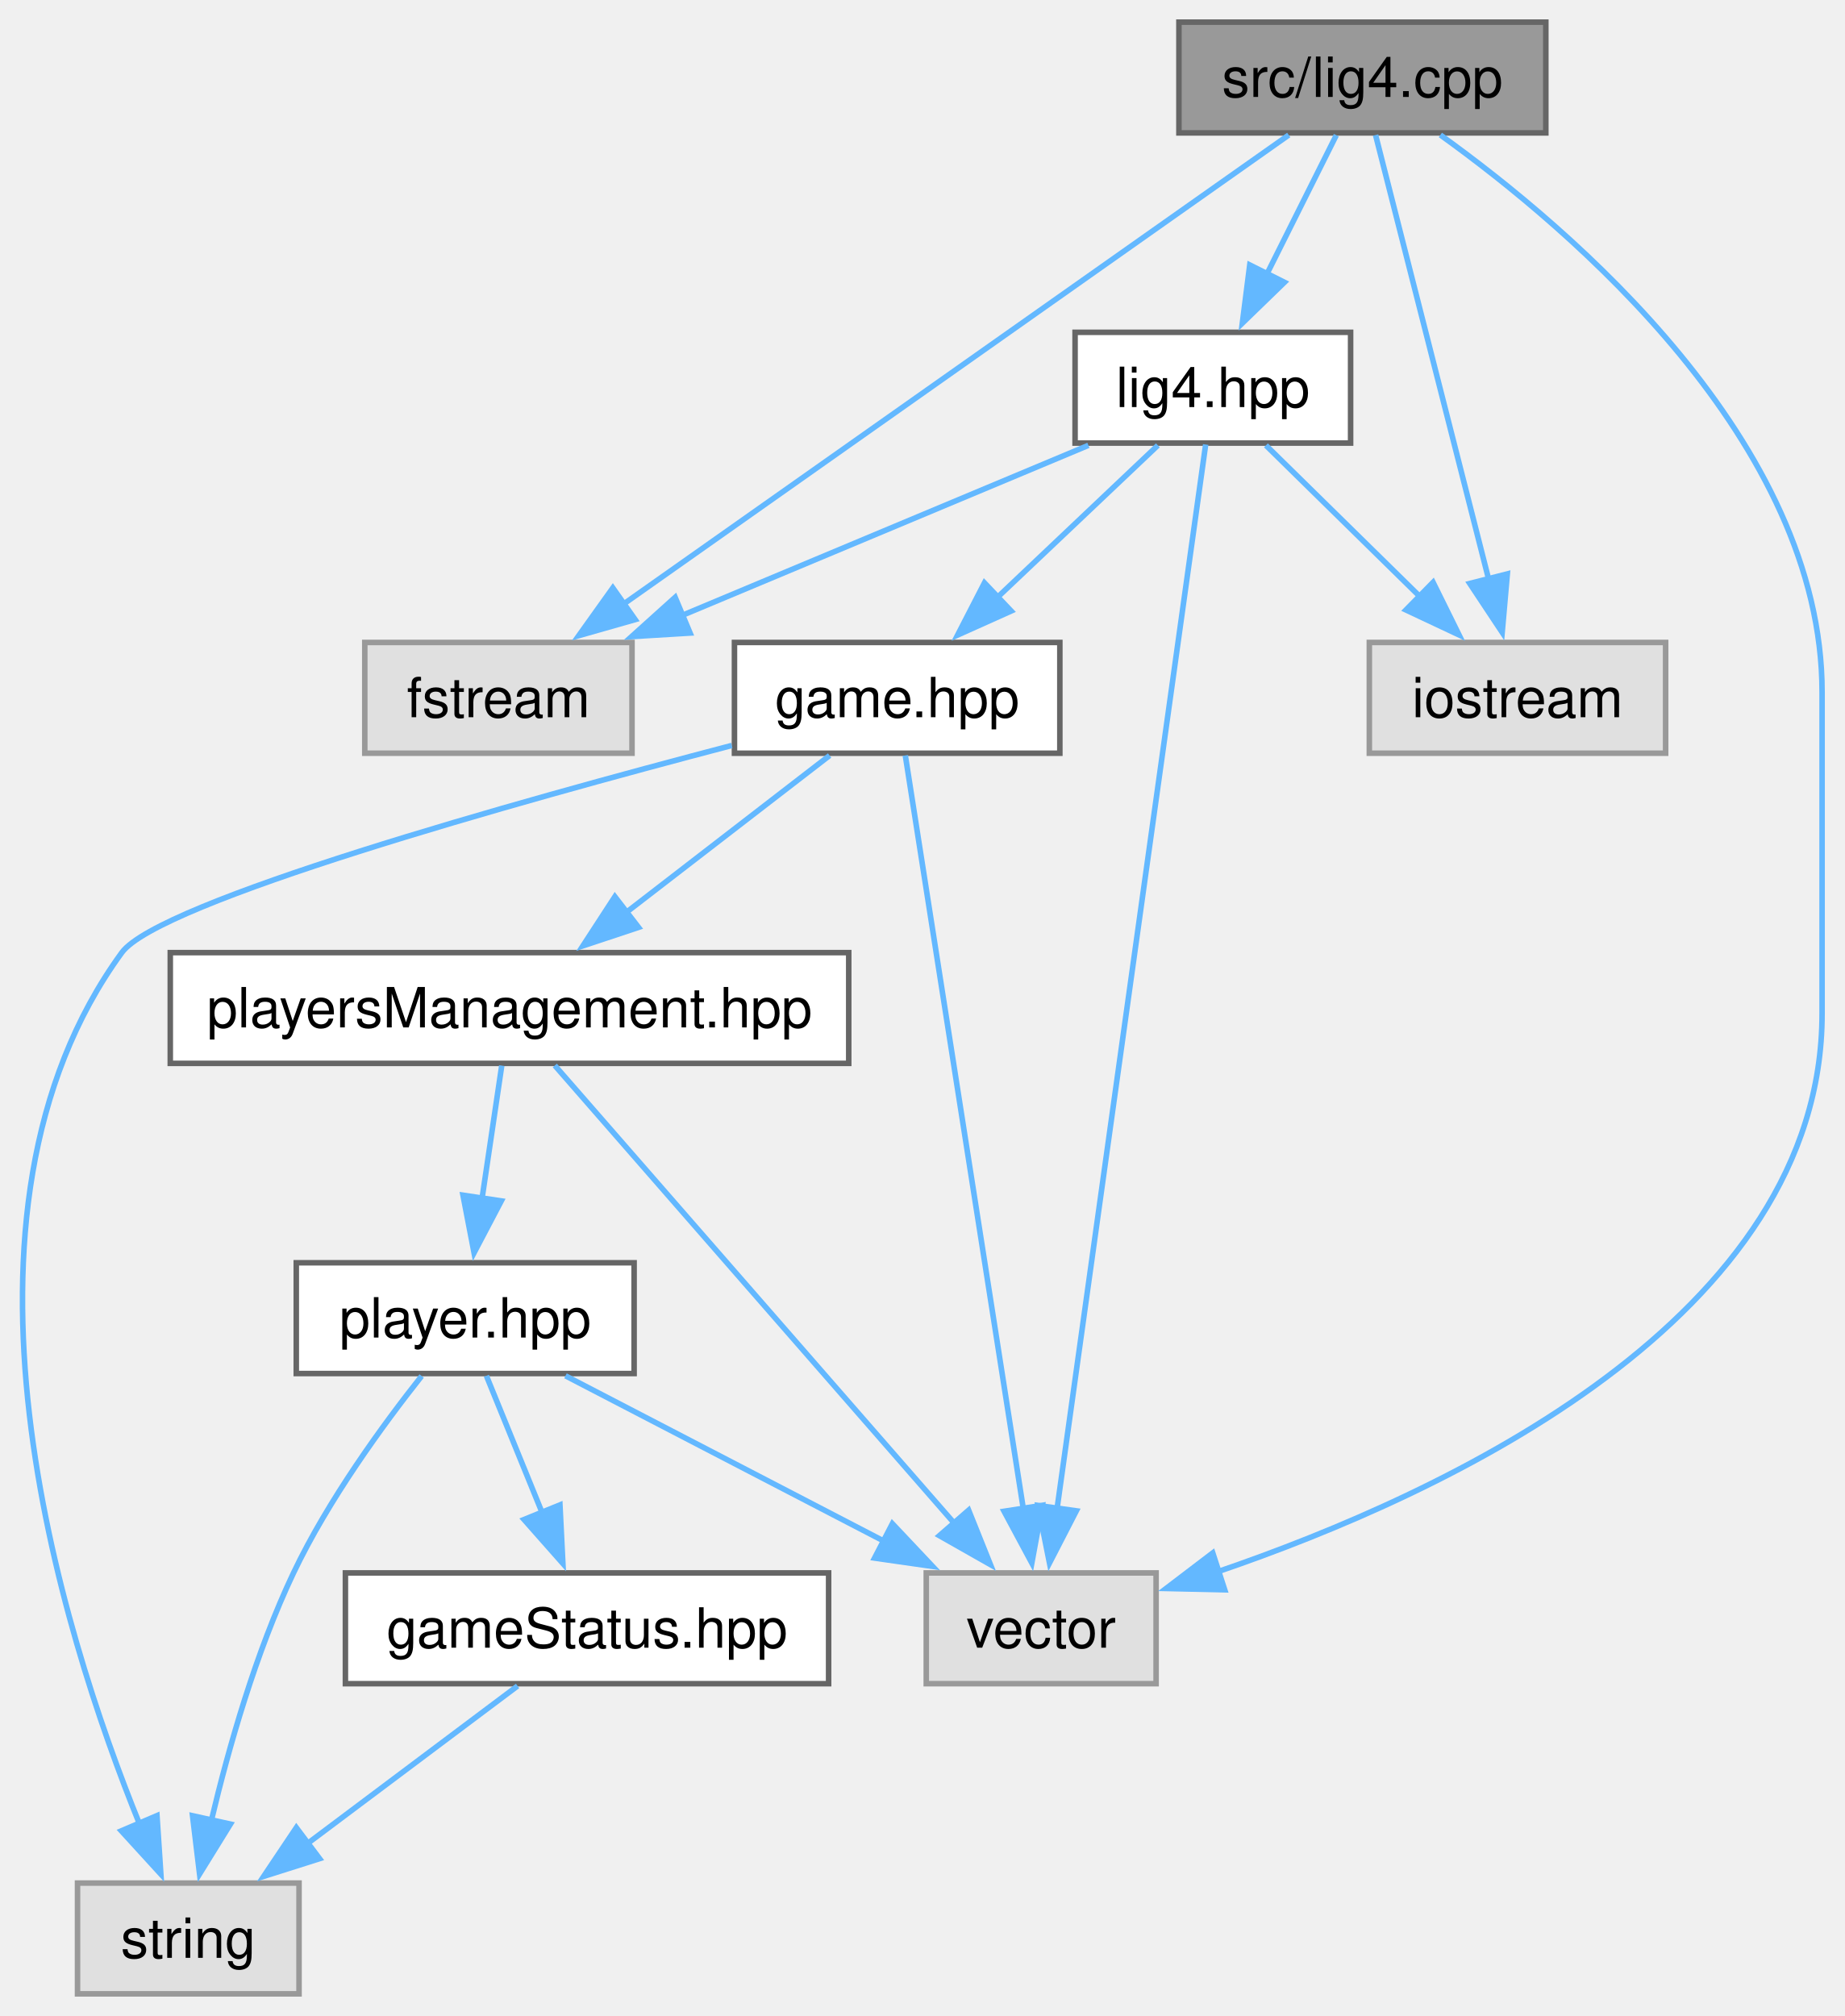
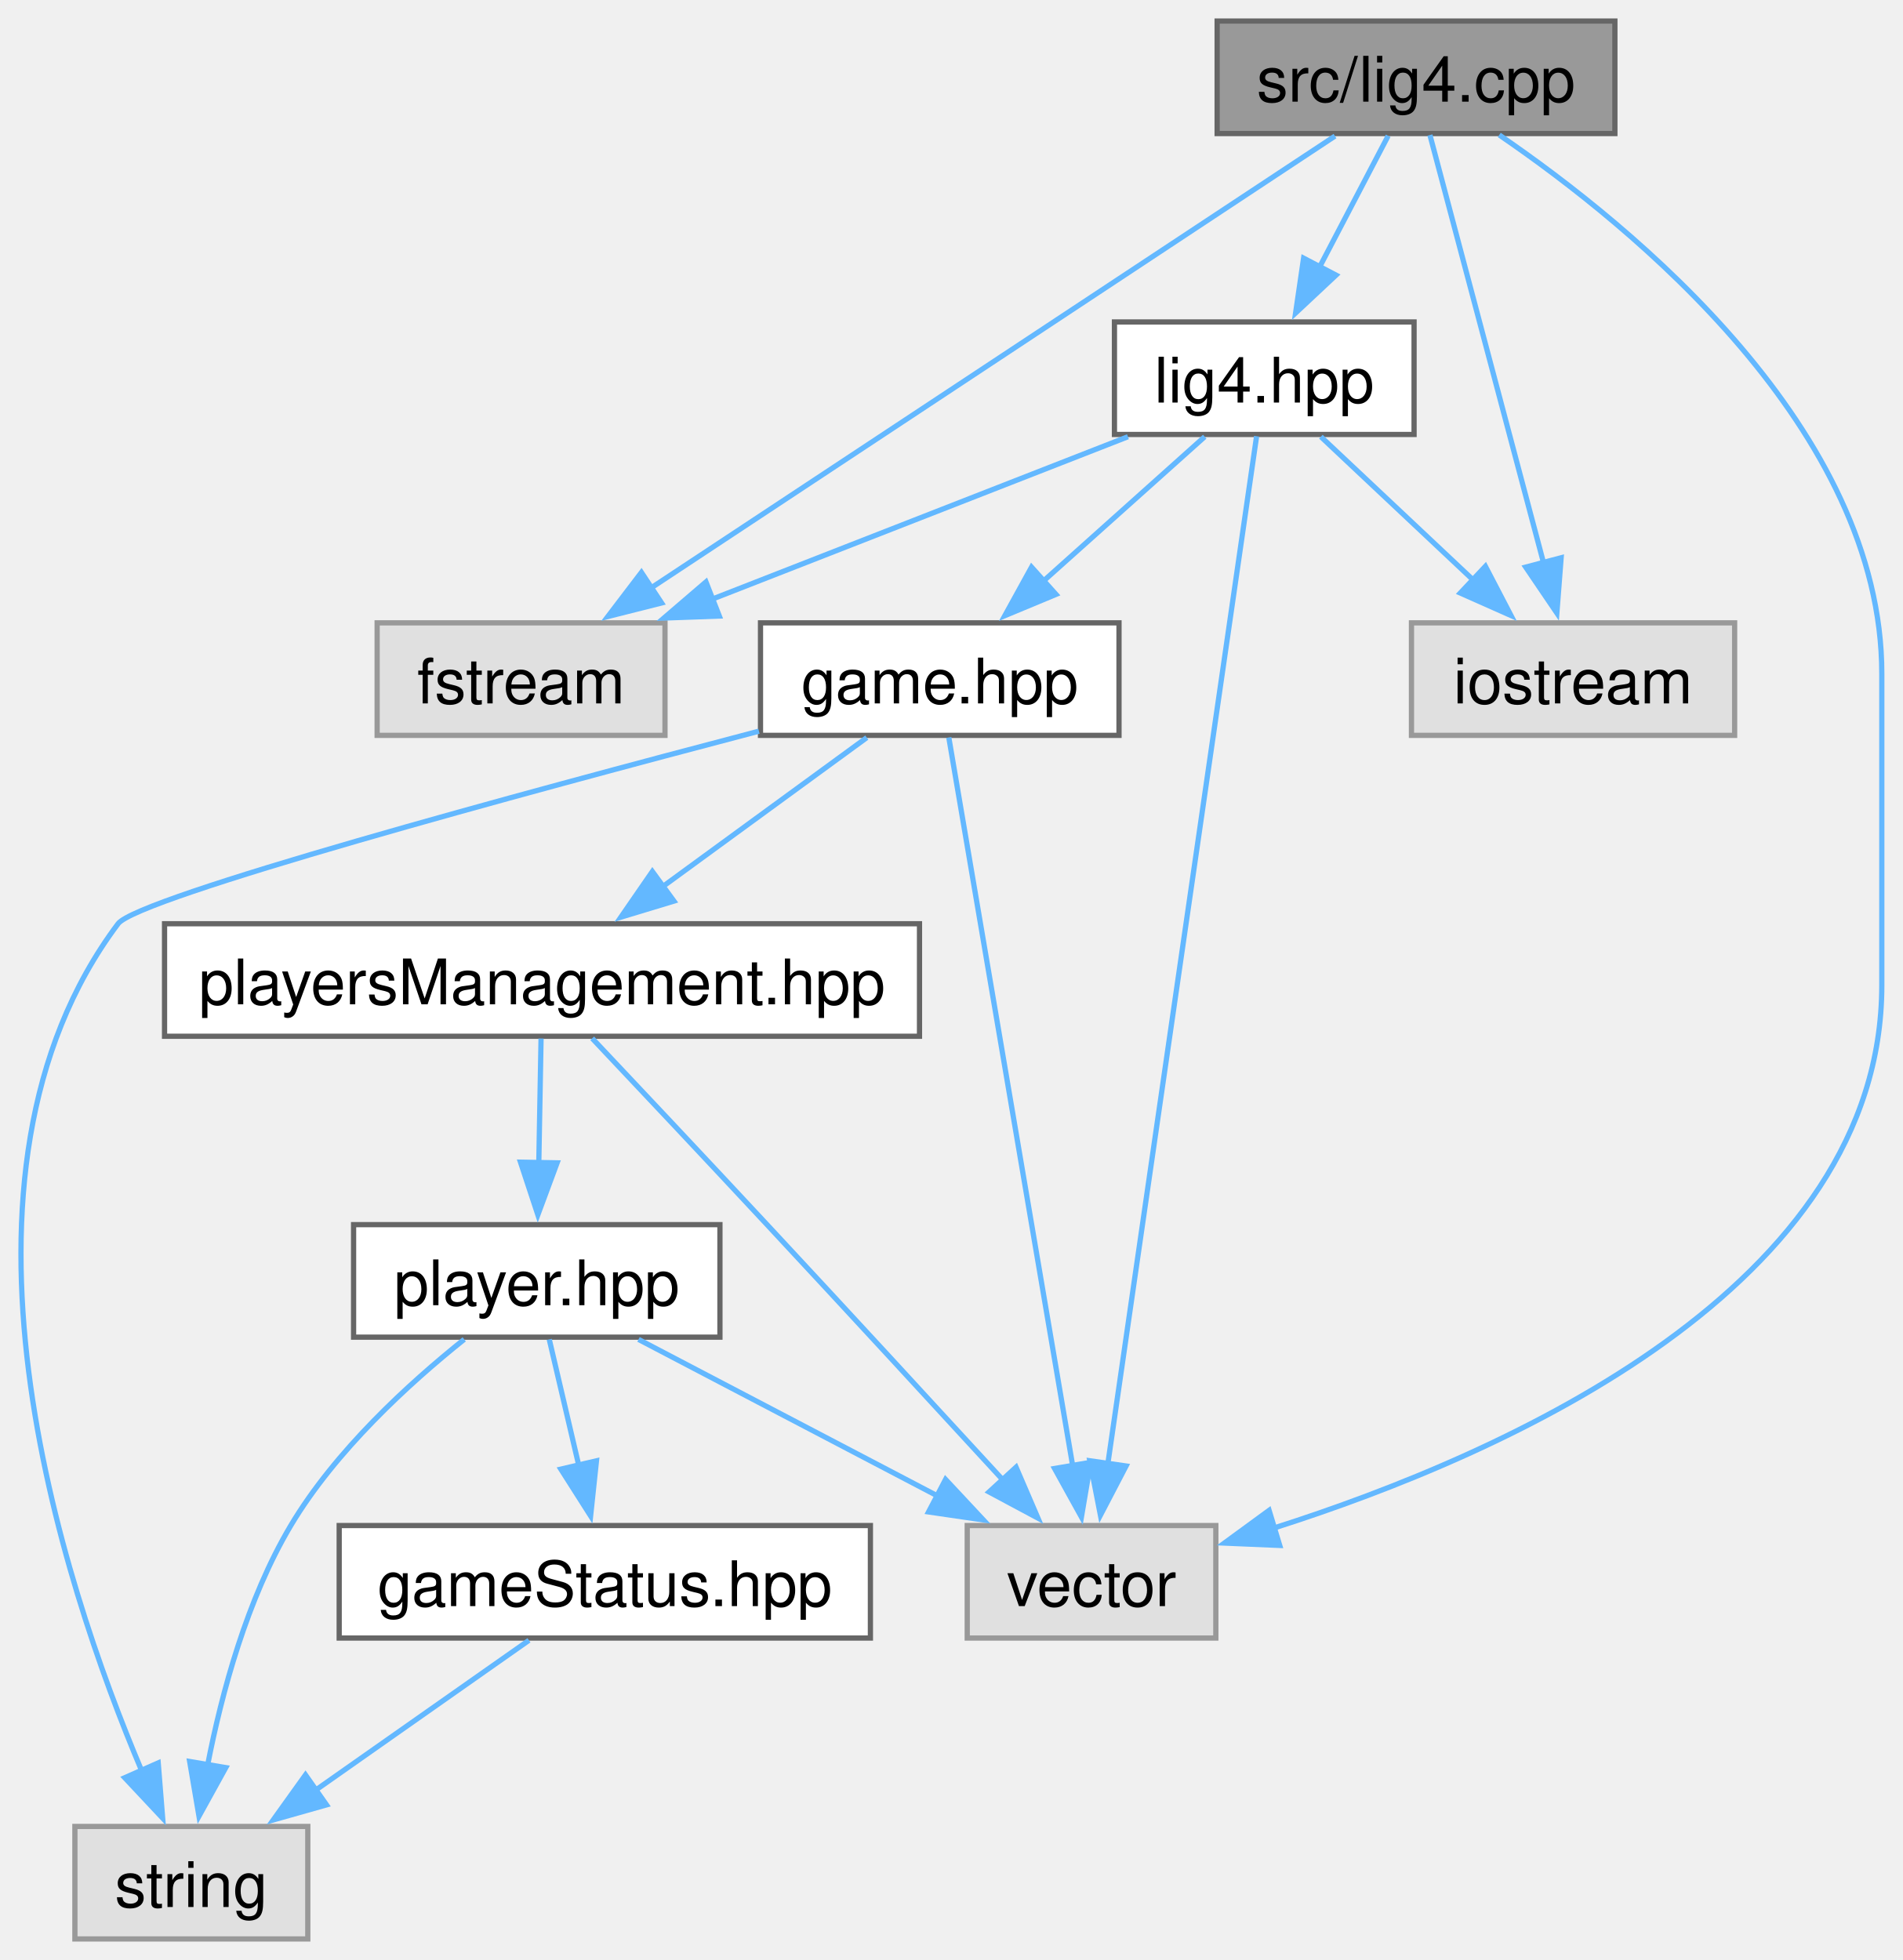
- <svg xmlns="http://www.w3.org/2000/svg" xmlns:xlink="http://www.w3.org/1999/xlink" width="333pt" height="364pt" viewBox="0.00 0.00 332.99 364.00">
-   <g id="graph0" class="graph" transform="scale(1 1) rotate(0) translate(4 360)">
+ <svg xmlns="http://www.w3.org/2000/svg" xmlns:xlink="http://www.w3.org/1999/xlink" width="364pt" height="375pt" viewBox="0.00 0.00 363.56 374.50">
+   <g id="graph0" class="graph" transform="scale(1 1) rotate(0) translate(4 370.5)">
    <g id="Node000001" class="node">
      <g id="a_Node000001">
        <a xlink:title=" ">
-           <polygon fill="#999999" stroke="#666666" points="275.11,-356 208.86,-356 208.86,-336 275.11,-336 275.11,-356" />
-           <text text-anchor="middle" x="241.99" y="-342.5" font-family="Helvetica,sans-Serif" font-size="10.00">src/lig4.cpp</text>
+           <polygon fill="#999999" stroke="#666666" points="304.56,-366.5 228.56,-366.5 228.56,-345 304.56,-345 304.56,-366.5" />
+           <text text-anchor="middle" x="266.56" y="-351.1" font-family="Helvetica,sans-Serif" font-size="12.00">src/lig4.cpp</text>
        </a>
      </g>
    </g>
    <g id="Node000002" class="node">
      <g id="a_Node000002">
        <a xlink:title=" ">
-           <polygon fill="#e0e0e0" stroke="#999999" points="110.11,-244 61.86,-244 61.86,-224 110.11,-224 110.11,-244" />
-           <text text-anchor="middle" x="85.99" y="-230.5" font-family="Helvetica,sans-Serif" font-size="10.00">fstream</text>
+           <polygon fill="#e0e0e0" stroke="#999999" points="123.06,-251.5 68.06,-251.5 68.06,-230 123.06,-230 123.06,-251.5" />
+           <text text-anchor="middle" x="95.56" y="-236.1" font-family="Helvetica,sans-Serif" font-size="12.00">fstream</text>
        </a>
      </g>
    </g>
    <g id="edge18_Node000001_Node000002" class="edge">
      <g id="a_edge18_Node000001_Node000002">
        <a xlink:title=" ">
-           <path fill="none" stroke="#63b8ff" d="M228.69,-335.62C201.98,-316.79 141.56,-274.18 108.55,-250.91" />
-           <polygon fill="#63b8ff" stroke="#63b8ff" points="110.68,-248.13 100.49,-245.23 106.65,-253.85 110.68,-248.13" />
+           <path fill="none" stroke="#63b8ff" d="M251.08,-344.52C221.33,-324.86 155.91,-281.63 120.13,-257.99" />
+           <polygon fill="#63b8ff" stroke="#63b8ff" points="122.41,-255.3 112.14,-252.71 118.56,-261.14 122.41,-255.3" />
        </a>
      </g>
    </g>
    <g id="Node000003" class="node">
      <g id="a_Node000003">
        <a xlink:title=" ">
-           <polygon fill="#e0e0e0" stroke="#999999" points="296.74,-244 243.24,-244 243.24,-224 296.74,-224 296.74,-244" />
-           <text text-anchor="middle" x="269.99" y="-230.5" font-family="Helvetica,sans-Serif" font-size="10.00">iostream</text>
+           <polygon fill="#e0e0e0" stroke="#999999" points="327.44,-251.5 265.69,-251.5 265.69,-230 327.44,-230 327.44,-251.5" />
+           <text text-anchor="middle" x="296.56" y="-236.1" font-family="Helvetica,sans-Serif" font-size="12.00">iostream</text>
        </a>
      </g>
    </g>
    <g id="edge19_Node000001_Node000003" class="edge">
      <g id="a_edge19_Node000001_Node000003">
        <a xlink:title=" ">
-           <path fill="none" stroke="#63b8ff" d="M244.37,-335.62C248.88,-317.92 258.73,-279.24 264.81,-255.32" />
-           <polygon fill="#63b8ff" stroke="#63b8ff" points="268.16,-256.38 267.23,-245.82 261.37,-254.65 268.16,-256.38" />
+           <path fill="none" stroke="#63b8ff" d="M269.22,-344.72C274.08,-326.42 284.48,-287.26 290.96,-262.85" />
+           <polygon fill="#63b8ff" stroke="#63b8ff" points="294.29,-263.94 293.47,-253.38 287.52,-262.15 294.29,-263.94" />
        </a>
      </g>
    </g>
    <g id="Node000004" class="node">
      <g id="a_Node000004">
        <a xlink:title=" ">
-           <polygon fill="#e0e0e0" stroke="#999999" points="204.74,-76 163.24,-76 163.24,-56 204.74,-56 204.74,-76" />
-           <text text-anchor="middle" x="183.99" y="-62.5" font-family="Helvetica,sans-Serif" font-size="10.00">vector</text>
+           <polygon fill="#e0e0e0" stroke="#999999" points="228.31,-79 180.81,-79 180.81,-57.5 228.31,-57.5 228.31,-79" />
+           <text text-anchor="middle" x="204.56" y="-63.6" font-family="Helvetica,sans-Serif" font-size="12.00">vector</text>
        </a>
      </g>
    </g>
    <g id="edge20_Node000001_Node000004" class="edge">
      <g id="a_edge20_Node000001_Node000004">
        <a xlink:title=" ">
-           <path fill="none" stroke="#63b8ff" d="M256.07,-335.63C279.75,-318.62 324.99,-280.22 324.99,-235 324.99,-235 324.99,-235 324.99,-177 324.99,-121.97 257.39,-90.41 215.81,-76.2" />
-           <polygon fill="#63b8ff" stroke="#63b8ff" points="217.13,-72.95 206.54,-73.19 214.97,-79.61 217.13,-72.95" />
+           <path fill="none" stroke="#63b8ff" d="M282.47,-344.73C308.07,-327.22 355.56,-288.45 355.56,-241.75 355.56,-241.75 355.56,-241.75 355.56,-182.25 355.56,-124.57 284.06,-92.76 239.46,-78.54" />
+           <polygon fill="#63b8ff" stroke="#63b8ff" points="240.52,-75.2 229.94,-75.65 238.49,-81.9 240.52,-75.2" />
        </a>
      </g>
    </g>
    <g id="Node000005" class="node">
      <g id="a_Node000005">
        <a xlink:href="$lig4_8hpp.html" xlink:title=" ">
-           <polygon fill="white" stroke="#666666" points="239.86,-300 190.11,-300 190.11,-280 239.86,-280 239.86,-300" />
-           <text text-anchor="middle" x="214.99" y="-286.5" font-family="Helvetica,sans-Serif" font-size="10.00">lig4.hpp</text>
+           <polygon fill="white" stroke="#666666" points="266.19,-309 208.94,-309 208.94,-287.5 266.19,-287.5 266.19,-309" />
+           <text text-anchor="middle" x="237.56" y="-293.6" font-family="Helvetica,sans-Serif" font-size="12.00">lig4.hpp</text>
        </a>
      </g>
    </g>
    <g id="edge21_Node000001_Node000005" class="edge">
      <g id="a_edge21_Node000001_Node000005">
        <a xlink:title=" ">
-           <path fill="none" stroke="#63b8ff" d="M237.28,-335.59C233.84,-328.7 229.04,-319.1 224.77,-310.57" />
-           <polygon fill="#63b8ff" stroke="#63b8ff" points="227.92,-309.03 220.31,-301.65 221.65,-312.16 227.92,-309.03" />
+           <path fill="none" stroke="#63b8ff" d="M261.24,-344.57C257.56,-337.53 252.54,-327.92 248.07,-319.37" />
+           <polygon fill="#63b8ff" stroke="#63b8ff" points="251.28,-317.95 243.55,-310.71 245.08,-321.19 251.28,-317.95" />
        </a>
      </g>
    </g>
    <g id="edge22_Node000005_Node000002" class="edge">
      <g id="a_edge22_Node000005_Node000002">
        <a xlink:title=" ">
-           <path fill="none" stroke="#63b8ff" d="M192.52,-279.59C172.2,-271.09 142.03,-258.46 118.98,-248.81" />
-           <polygon fill="#63b8ff" stroke="#63b8ff" points="120.6,-245.7 110.03,-245.06 117.9,-252.15 120.6,-245.7" />
+           <path fill="none" stroke="#63b8ff" d="M211.52,-287.07C189.2,-278.35 156.81,-265.69 131.93,-255.97" />
+           <polygon fill="#63b8ff" stroke="#63b8ff" points="133.44,-252.8 122.85,-252.42 130.89,-259.32 133.44,-252.8" />
        </a>
      </g>
    </g>
    <g id="edge23_Node000005_Node000003" class="edge">
      <g id="a_edge23_Node000005_Node000003">
        <a xlink:title=" ">
-           <path fill="none" stroke="#63b8ff" d="M224.57,-279.59C232.22,-272.08 243.14,-261.35 252.36,-252.3" />
-           <polygon fill="#63b8ff" stroke="#63b8ff" points="254.75,-254.86 259.44,-245.36 249.85,-249.87 254.75,-254.86" />
+           <path fill="none" stroke="#63b8ff" d="M248.38,-287.07C256.53,-279.4 267.91,-268.7 277.57,-259.61" />
+           <polygon fill="#63b8ff" stroke="#63b8ff" points="279.82,-262.3 284.71,-252.9 275.02,-257.2 279.82,-262.3" />
        </a>
      </g>
    </g>
    <g id="edge24_Node000005_Node000004" class="edge">
      <g id="a_edge24_Node000005_Node000004">
        <a xlink:title=" ">
-           <path fill="none" stroke="#63b8ff" d="M213.69,-279.74C209.09,-246.74 193.39,-134.31 186.86,-87.61" />
-           <polygon fill="#63b8ff" stroke="#63b8ff" points="190.34,-87.21 185.49,-77.79 183.41,-88.18 190.34,-87.21" />
+           <path fill="none" stroke="#63b8ff" d="M236.1,-287.16C231.1,-252.59 214.57,-138.42 207.65,-90.61" />
+           <polygon fill="#63b8ff" stroke="#63b8ff" points="211.16,-90.38 206.26,-80.98 204.23,-91.38 211.16,-90.38" />
        </a>
      </g>
    </g>
    <g id="Node000006" class="node">
      <g id="a_Node000006">
        <a xlink:href="$game_8hpp.html" xlink:title=" ">
-           <polygon fill="white" stroke="#666666" points="187.36,-244 128.61,-244 128.61,-224 187.36,-224 187.36,-244" />
-           <text text-anchor="middle" x="157.99" y="-230.5" font-family="Helvetica,sans-Serif" font-size="10.00">game.hpp</text>
+           <polygon fill="white" stroke="#666666" points="209.81,-251.5 141.31,-251.5 141.31,-230 209.81,-230 209.81,-251.5" />
+           <text text-anchor="middle" x="175.56" y="-236.1" font-family="Helvetica,sans-Serif" font-size="12.00">game.hpp</text>
        </a>
      </g>
    </g>
    <g id="edge25_Node000005_Node000006" class="edge">
      <g id="a_edge25_Node000005_Node000006">
        <a xlink:title=" ">
-           <path fill="none" stroke="#63b8ff" d="M205.06,-279.59C197.05,-272.01 185.57,-261.13 175.96,-252.02" />
-           <polygon fill="#63b8ff" stroke="#63b8ff" points="178.57,-249.68 168.9,-245.34 173.75,-254.76 178.57,-249.68" />
+           <path fill="none" stroke="#63b8ff" d="M226.19,-287.07C217.54,-279.33 205.42,-268.48 195.21,-259.34" />
+           <polygon fill="#63b8ff" stroke="#63b8ff" points="197.77,-256.94 187.99,-252.87 193.1,-262.15 197.77,-256.94" />
        </a>
      </g>
    </g>
    <g id="edge27_Node000006_Node000004" class="edge">
      <g id="a_edge27_Node000006_Node000004">
        <a xlink:title=" ">
-           <path fill="none" stroke="#63b8ff" d="M159.46,-223.6C163.55,-197.46 175.14,-123.48 180.8,-87.36" />
-           <polygon fill="#63b8ff" stroke="#63b8ff" points="184.21,-88.21 182.3,-77.79 177.29,-87.13 184.21,-88.21" />
+           <path fill="none" stroke="#63b8ff" d="M177.29,-229.6C181.93,-202.29 194.76,-126.85 201.03,-90.02" />
+           <polygon fill="#63b8ff" stroke="#63b8ff" points="204.4,-91.08 202.63,-80.63 197.5,-89.9 204.4,-91.08" />
        </a>
      </g>
    </g>
    <g id="Node000007" class="node">
      <g id="a_Node000007">
        <a xlink:title=" ">
-           <polygon fill="#e0e0e0" stroke="#999999" points="49.99,-20 9.99,-20 9.99,0 49.99,0 49.99,-20" />
-           <text text-anchor="middle" x="29.99" y="-6.5" font-family="Helvetica,sans-Serif" font-size="10.00">string</text>
+           <polygon fill="#e0e0e0" stroke="#999999" points="54.81,-21.5 10.31,-21.5 10.31,0 54.81,0 54.81,-21.5" />
+           <text text-anchor="middle" x="32.56" y="-6.1" font-family="Helvetica,sans-Serif" font-size="12.00">string</text>
        </a>
      </g>
    </g>
    <g id="edge26_Node000006_Node000007" class="edge">
      <g id="a_edge26_Node000006_Node000007">
        <a xlink:title=" ">
-           <path fill="none" stroke="#63b8ff" d="M128.12,-225.4C89.02,-215.15 24.64,-197.13 17.99,-188 -16.57,-140.59 6.94,-65.75 21.24,-30.54" />
-           <polygon fill="#63b8ff" stroke="#63b8ff" points="24.34,-32.18 25.04,-21.61 17.9,-29.43 24.34,-32.18" />
+           <path fill="none" stroke="#63b8ff" d="M141.01,-230.8C95.94,-218.97 22.33,-199.02 18.56,-194 -17.7,-145.67 7.72,-68.42 23.13,-32" />
+           <polygon fill="#63b8ff" stroke="#63b8ff" points="26.23,-33.64 27.08,-23.08 19.83,-30.81 26.23,-33.64" />
        </a>
      </g>
    </g>
    <g id="Node000008" class="node">
      <g id="a_Node000008">
        <a xlink:href="$players_management_8hpp.html" xlink:title=" ">
-           <polygon fill="white" stroke="#666666" points="149.24,-188 26.74,-188 26.74,-168 149.24,-168 149.24,-188" />
-           <text text-anchor="middle" x="87.99" y="-174.5" font-family="Helvetica,sans-Serif" font-size="10.00">playersManagement.hpp</text>
+           <polygon fill="white" stroke="#666666" points="171.69,-194 27.44,-194 27.44,-172.5 171.69,-172.5 171.69,-194" />
+           <text text-anchor="middle" x="99.56" y="-178.6" font-family="Helvetica,sans-Serif" font-size="12.00">playersManagement.hpp</text>
        </a>
      </g>
    </g>
    <g id="edge28_Node000006_Node000008" class="edge">
      <g id="a_edge28_Node000006_Node000008">
        <a xlink:title=" ">
-           <path fill="none" stroke="#63b8ff" d="M145.79,-223.59C135.66,-215.77 121,-204.46 108.98,-195.19" />
-           <polygon fill="#63b8ff" stroke="#63b8ff" points="111.29,-192.56 101.24,-189.22 107.02,-198.1 111.29,-192.56" />
+           <path fill="none" stroke="#63b8ff" d="M161.62,-229.57C150.69,-221.59 135.26,-210.32 122.51,-201.01" />
+           <polygon fill="#63b8ff" stroke="#63b8ff" points="124.77,-198.33 114.63,-195.26 120.65,-203.98 124.77,-198.33" />
        </a>
      </g>
    </g>
    <g id="edge29_Node000008_Node000004" class="edge">
      <g id="a_edge29_Node000008_Node000004">
        <a xlink:title=" ">
-           <path fill="none" stroke="#63b8ff" d="M96.17,-167.62C112.18,-149.27 147.88,-108.37 168.49,-84.75" />
-           <polygon fill="#63b8ff" stroke="#63b8ff" points="170.89,-87.33 174.83,-77.5 165.61,-82.73 170.89,-87.33" />
+           <path fill="none" stroke="#63b8ff" d="M109.15,-172.1C117.89,-162.85 131.12,-148.79 142.56,-136.5 157.86,-120.07 175.17,-101.27 187.6,-87.74" />
+           <polygon fill="#63b8ff" stroke="#63b8ff" points="190.14,-90.15 194.32,-80.42 184.98,-85.42 190.14,-90.15" />
        </a>
      </g>
    </g>
    <g id="Node000009" class="node">
      <g id="a_Node000009">
        <a xlink:href="$player_8hpp.html" xlink:title=" ">
-           <polygon fill="white" stroke="#666666" points="110.49,-132 49.49,-132 49.49,-112 110.49,-112 110.49,-132" />
-           <text text-anchor="middle" x="79.99" y="-118.5" font-family="Helvetica,sans-Serif" font-size="10.00">player.hpp</text>
+           <polygon fill="white" stroke="#666666" points="133.56,-136.5 63.56,-136.5 63.56,-115 133.56,-115 133.56,-136.5" />
+           <text text-anchor="middle" x="98.56" y="-121.1" font-family="Helvetica,sans-Serif" font-size="12.00">player.hpp</text>
        </a>
      </g>
    </g>
    <g id="edge30_Node000008_Node000009" class="edge">
      <g id="a_edge30_Node000008_Node000009">
        <a xlink:title=" ">
-           <path fill="none" stroke="#63b8ff" d="M86.59,-167.59C85.61,-160.93 84.25,-151.75 83.01,-143.44" />
-           <polygon fill="#63b8ff" stroke="#63b8ff" points="86.51,-143.17 81.59,-133.8 79.59,-144.2 86.51,-143.17" />
+           <path fill="none" stroke="#63b8ff" d="M99.38,-172.07C99.26,-165.42 99.1,-156.48 98.95,-148.3" />
+           <polygon fill="#63b8ff" stroke="#63b8ff" points="102.45,-148.31 98.77,-138.38 95.45,-148.44 102.45,-148.31" />
        </a>
      </g>
    </g>
    <g id="edge32_Node000009_Node000004" class="edge">
      <g id="a_edge32_Node000009_Node000004">
        <a xlink:title=" ">
-           <path fill="none" stroke="#63b8ff" d="M98.1,-111.59C113.96,-103.36 137.27,-91.26 155.6,-81.74" />
-           <polygon fill="#63b8ff" stroke="#63b8ff" points="157.12,-84.89 164.39,-77.18 153.9,-78.68 157.12,-84.89" />
+           <path fill="none" stroke="#63b8ff" d="M118,-114.57C133.99,-106.2 156.9,-94.2 175.13,-84.66" />
+           <polygon fill="#63b8ff" stroke="#63b8ff" points="176.67,-87.81 183.9,-80.07 173.42,-81.6 176.67,-87.81" />
        </a>
      </g>
    </g>
    <g id="edge31_Node000009_Node000007" class="edge">
      <g id="a_edge31_Node000009_Node000007">
        <a xlink:title=" ">
-           <path fill="none" stroke="#63b8ff" d="M72.13,-111.55C65.2,-102.8 55.26,-89.19 48.99,-76 42.18,-61.68 37.27,-44.4 34.15,-31.26" />
-           <polygon fill="#63b8ff" stroke="#63b8ff" points="37.6,-30.65 32.03,-21.64 30.76,-32.16 37.6,-30.65" />
+           <path fill="none" stroke="#63b8ff" d="M84.7,-114.58C74.16,-106.16 60.07,-93.28 51.56,-79 43.2,-64.95 38.37,-47.06 35.68,-33.26" />
+           <polygon fill="#63b8ff" stroke="#63b8ff" points="39.14,-32.74 34.02,-23.46 32.24,-33.91 39.14,-32.74" />
        </a>
      </g>
    </g>
    <g id="Node000010" class="node">
      <g id="a_Node000010">
        <a xlink:href="$game_status_8hpp.html" xlink:title=" ">
-           <polygon fill="white" stroke="#666666" points="145.61,-76 58.36,-76 58.36,-56 145.61,-56 145.61,-76" />
-           <text text-anchor="middle" x="101.99" y="-62.5" font-family="Helvetica,sans-Serif" font-size="10.00">gameStatus.hpp</text>
+           <polygon fill="white" stroke="#666666" points="162.31,-79 60.81,-79 60.81,-57.5 162.31,-57.5 162.31,-79" />
+           <text text-anchor="middle" x="111.56" y="-63.6" font-family="Helvetica,sans-Serif" font-size="12.00">gameStatus.hpp</text>
        </a>
      </g>
    </g>
    <g id="edge33_Node000009_Node000010" class="edge">
      <g id="a_edge33_Node000009_Node000010">
        <a xlink:title=" ">
-           <path fill="none" stroke="#63b8ff" d="M83.82,-111.59C86.59,-104.78 90.45,-95.32 93.89,-86.86" />
-           <polygon fill="#63b8ff" stroke="#63b8ff" points="97.1,-88.28 97.63,-77.7 90.61,-85.64 97.1,-88.28" />
+           <path fill="none" stroke="#63b8ff" d="M100.95,-114.57C102.52,-107.84 104.65,-98.77 106.58,-90.52" />
+           <polygon fill="#63b8ff" stroke="#63b8ff" points="109.97,-91.37 108.85,-80.84 103.16,-89.78 109.97,-91.37" />
        </a>
      </g>
    </g>
    <g id="edge34_Node000010_Node000007" class="edge">
      <g id="a_edge34_Node000010_Node000007">
        <a xlink:title=" ">
-           <path fill="none" stroke="#63b8ff" d="M89.45,-55.59C79.02,-47.77 63.94,-36.46 51.58,-27.19" />
-           <polygon fill="#63b8ff" stroke="#63b8ff" points="53.7,-24.41 43.6,-21.21 49.5,-30.01 53.7,-24.41" />
+           <path fill="none" stroke="#63b8ff" d="M97.07,-57.07C85.6,-49.01 69.35,-37.6 56.03,-28.24" />
+           <polygon fill="#63b8ff" stroke="#63b8ff" points="58.39,-25.62 48.2,-22.74 54.37,-31.35 58.39,-25.62" />
        </a>
      </g>
    </g>
  </g>
</svg>
